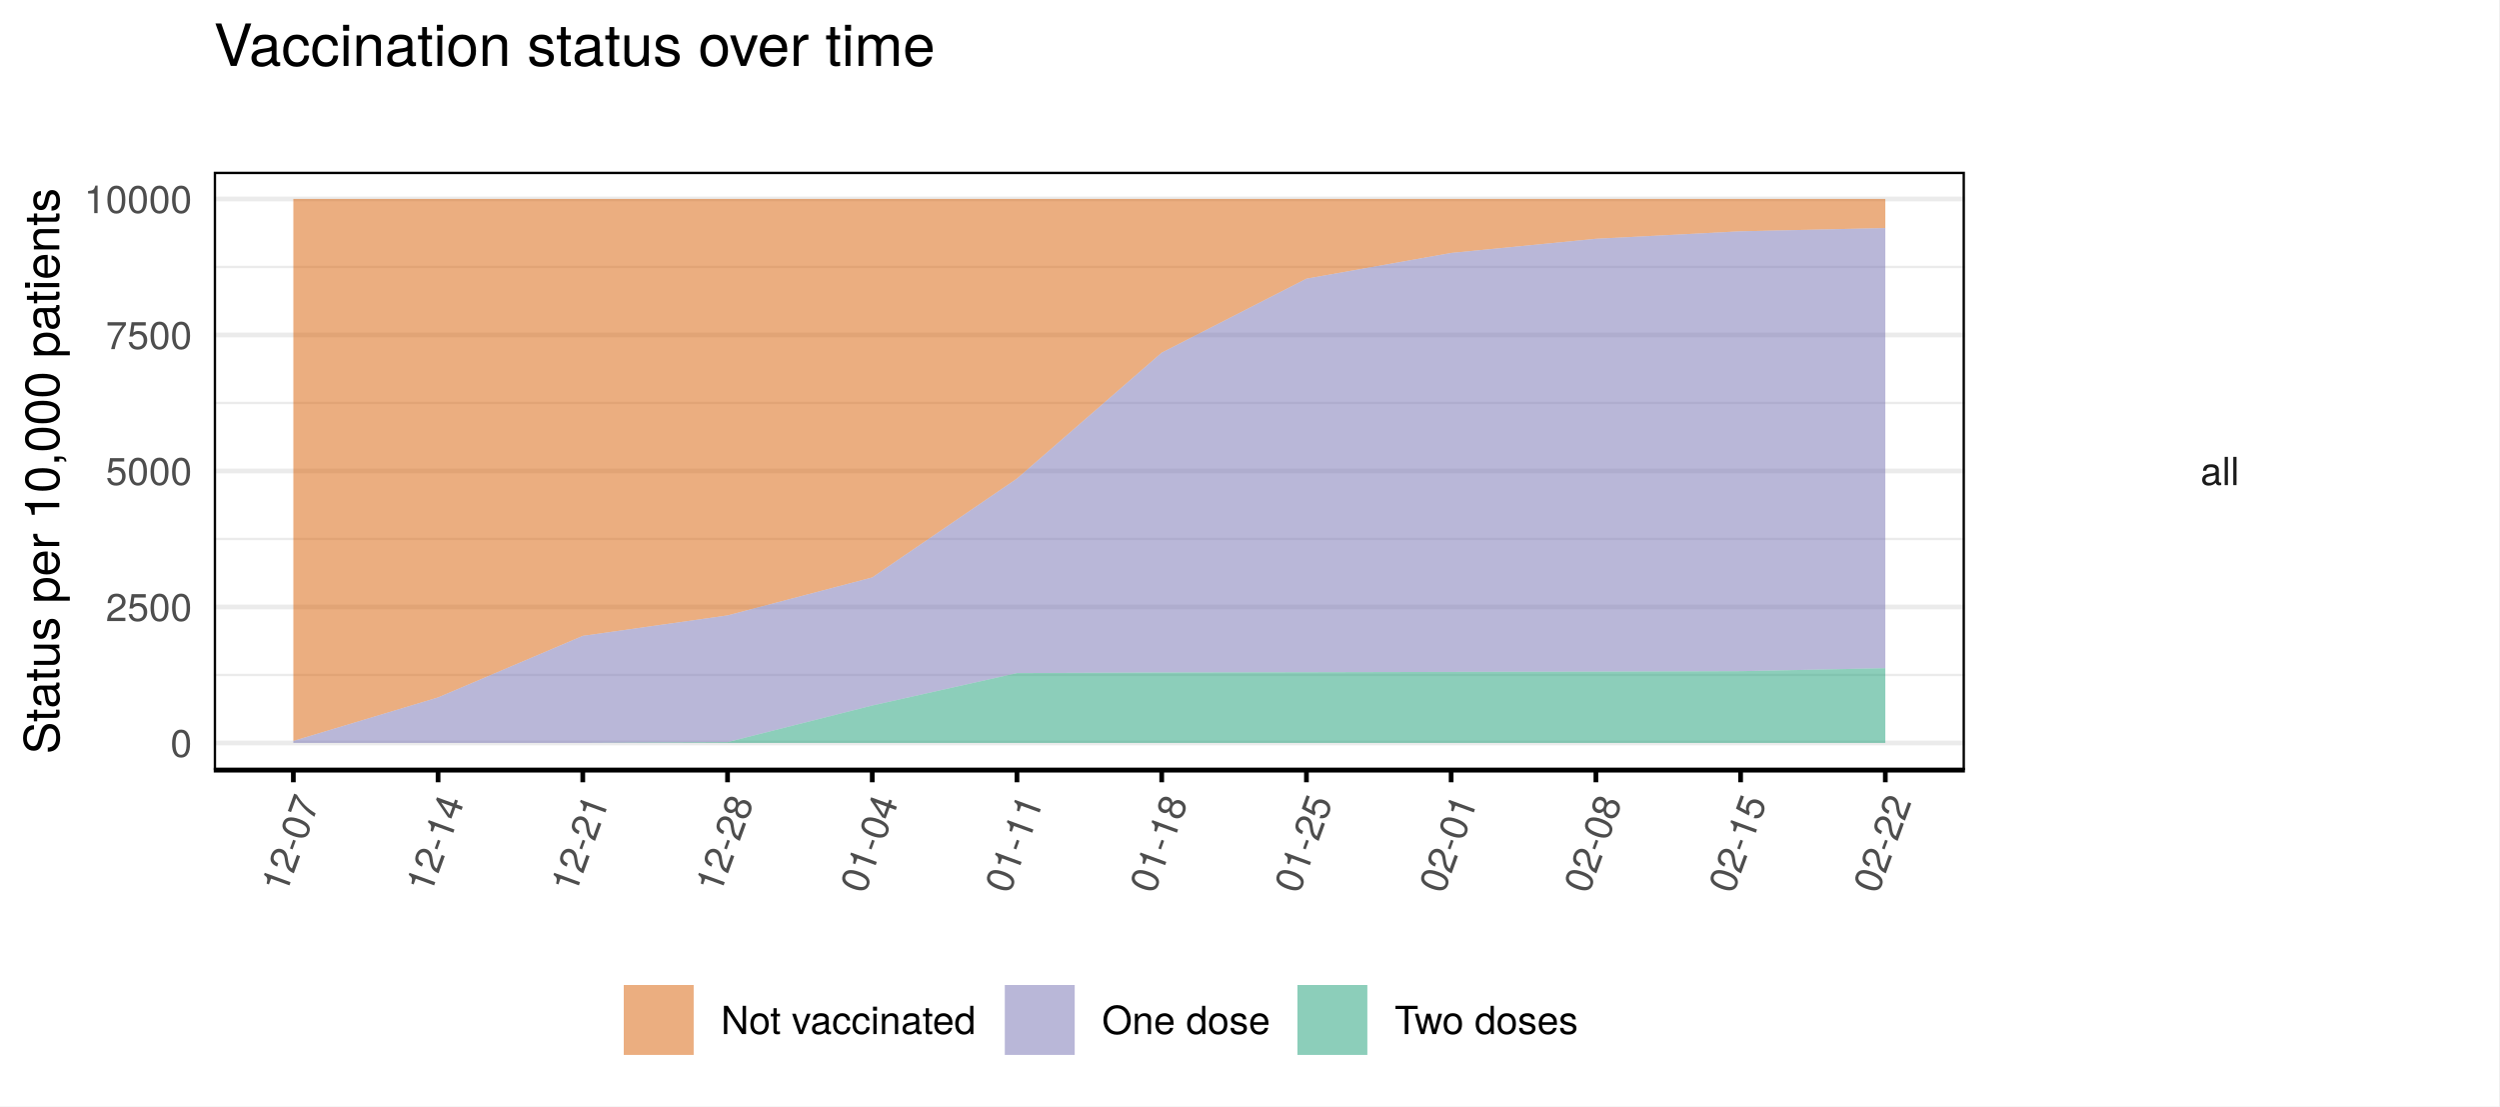
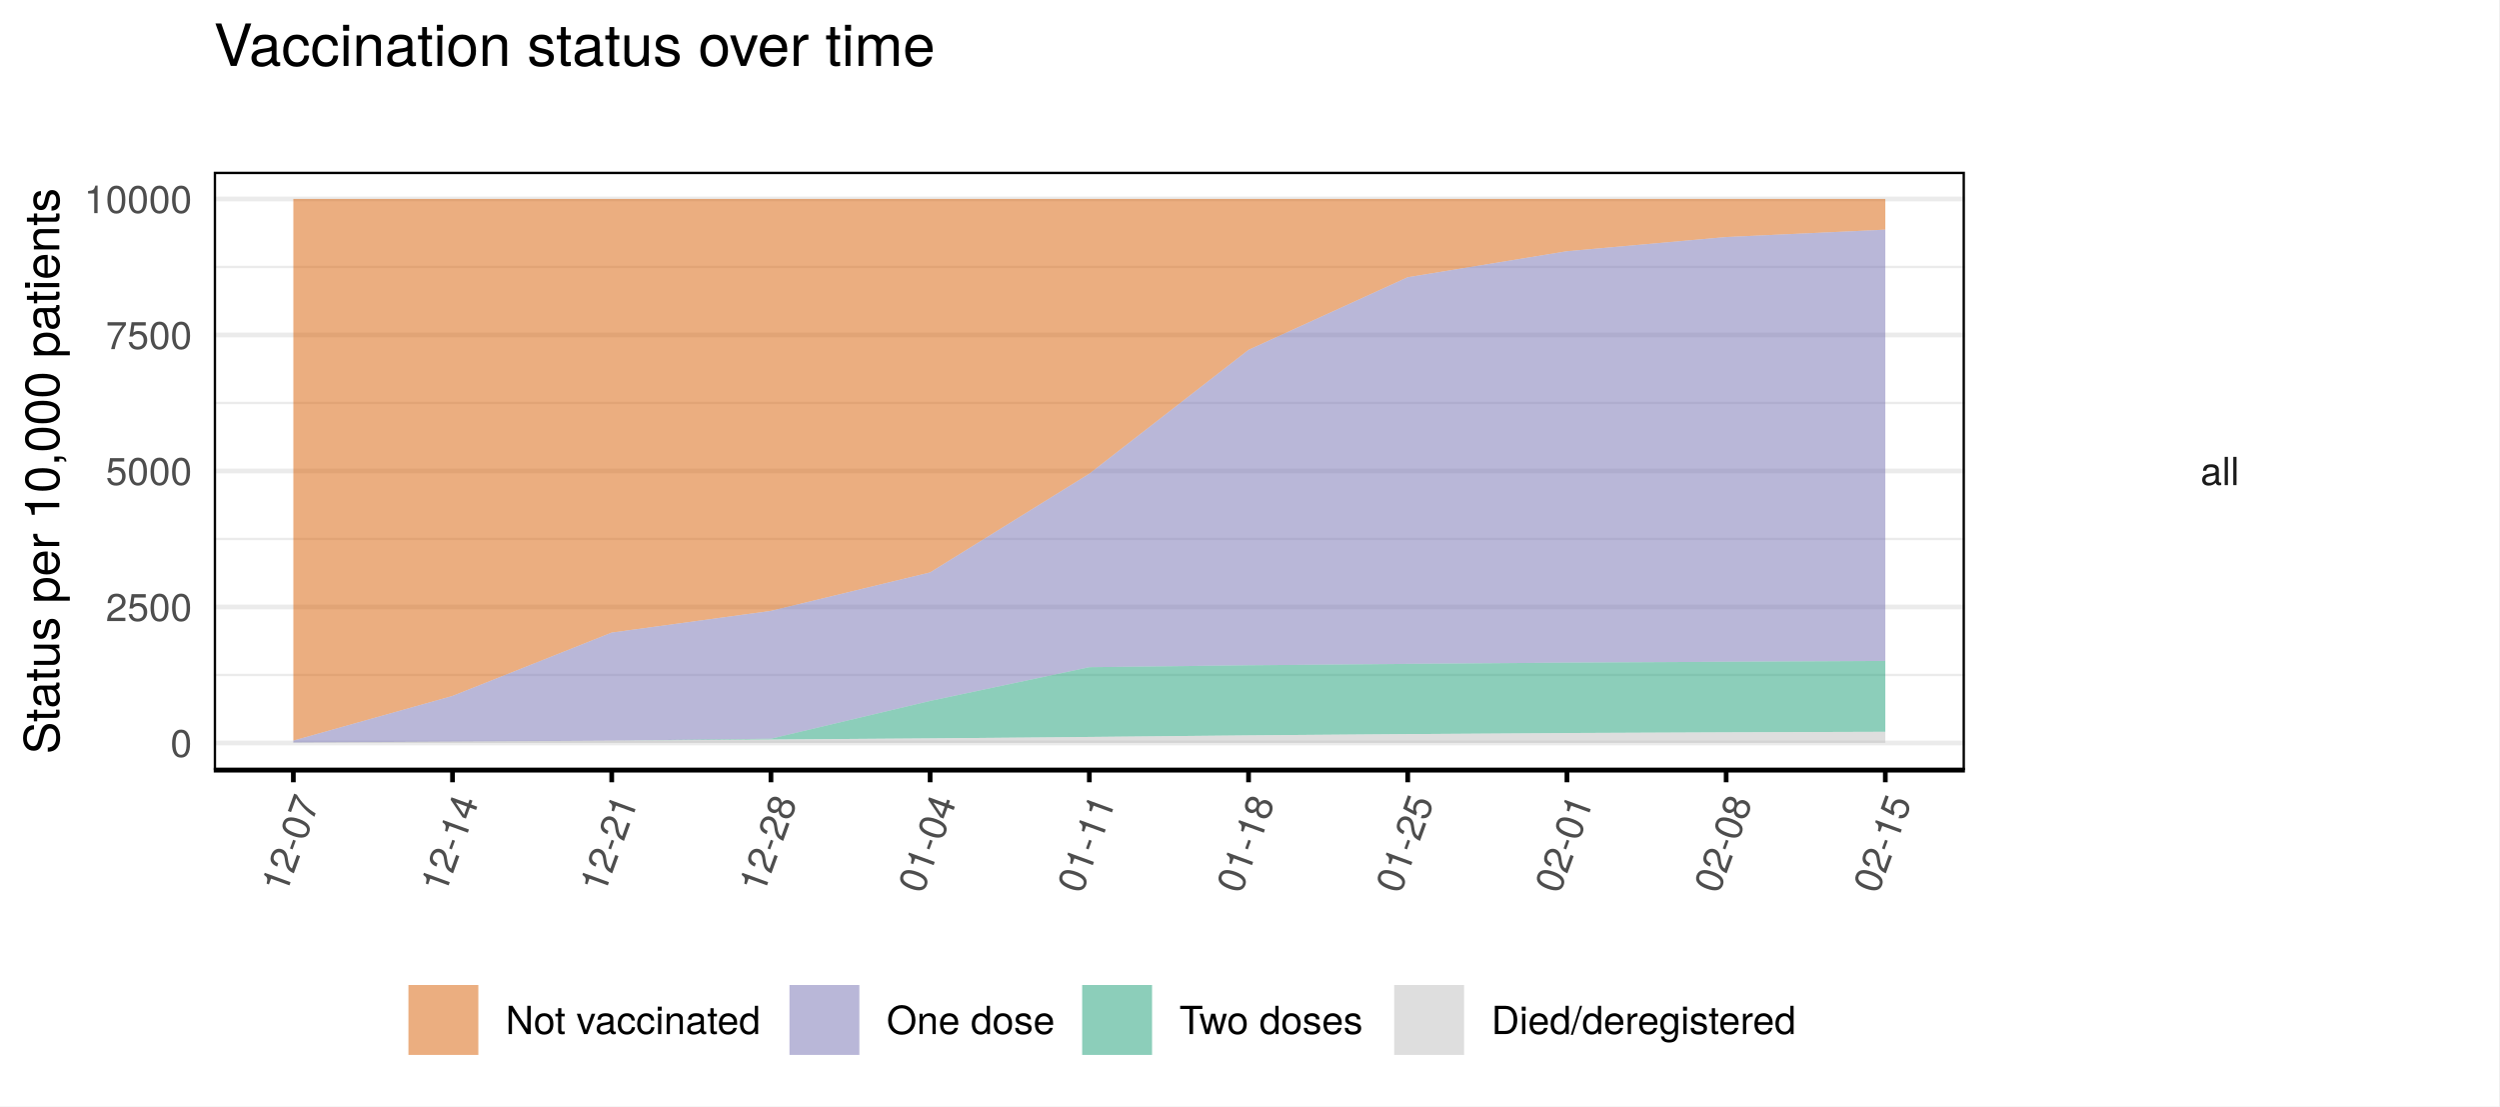
<svg xmlns="http://www.w3.org/2000/svg" viewBox="0 0 566.93 250.90">
  <defs>
    <style type="text/css">
    line, polyline, polygon, path, rect, circle {
      fill: none;
      stroke: #000000;
      stroke-linecap: round;
      stroke-linejoin: round;
      stroke-miterlimit: 10.00;
    }
  </style>
  </defs>
  <rect width="100%" height="100%" style="stroke: none; fill: #FFFFFF;" />
  <defs>
    <clipPath id="cpNDguNDl8NDQ1Ljc3fDE3NC42NXwzOC45NQ==">
      <rect x="48.49" y="38.95" width="397.28" height="135.70" />
    </clipPath>
  </defs>
  <polyline points="48.49,153.06 445.77,153.06 " style="stroke-width: 0.53; stroke: #EBEBEB; stroke-linecap: butt;" clip-path="url(#cpNDguNDl8NDQ1Ljc3fDE3NC42NXwzOC45NQ==)" />
  <polyline points="48.49,122.22 445.77,122.22 " style="stroke-width: 0.53; stroke: #EBEBEB; stroke-linecap: butt;" clip-path="url(#cpNDguNDl8NDQ1Ljc3fDE3NC42NXwzOC45NQ==)" />
  <polyline points="48.49,91.38 445.77,91.38 " style="stroke-width: 0.53; stroke: #EBEBEB; stroke-linecap: butt;" clip-path="url(#cpNDguNDl8NDQ1Ljc3fDE3NC42NXwzOC45NQ==)" />
  <polyline points="48.49,60.54 445.77,60.54 " style="stroke-width: 0.53; stroke: #EBEBEB; stroke-linecap: butt;" clip-path="url(#cpNDguNDl8NDQ1Ljc3fDE3NC42NXwzOC45NQ==)" />
  <polyline points="48.49,168.48 445.77,168.48 " style="stroke-width: 1.07; stroke: #EBEBEB; stroke-linecap: butt;" clip-path="url(#cpNDguNDl8NDQ1Ljc3fDE3NC42NXwzOC45NQ==)" />
  <polyline points="48.49,137.64 445.77,137.64 " style="stroke-width: 1.07; stroke: #EBEBEB; stroke-linecap: butt;" clip-path="url(#cpNDguNDl8NDQ1Ljc3fDE3NC42NXwzOC45NQ==)" />
  <polyline points="48.49,106.80 445.77,106.80 " style="stroke-width: 1.07; stroke: #EBEBEB; stroke-linecap: butt;" clip-path="url(#cpNDguNDl8NDQ1Ljc3fDE3NC42NXwzOC45NQ==)" />
  <polyline points="48.49,75.96 445.77,75.96 " style="stroke-width: 1.07; stroke: #EBEBEB; stroke-linecap: butt;" clip-path="url(#cpNDguNDl8NDQ1Ljc3fDE3NC42NXwzOC45NQ==)" />
  <polyline points="48.49,45.12 445.77,45.12 " style="stroke-width: 1.07; stroke: #EBEBEB; stroke-linecap: butt;" clip-path="url(#cpNDguNDl8NDQ1Ljc3fDE3NC42NXwzOC45NQ==)" />
-   <polygon points="66.55,45.12 99.38,45.12 132.21,45.12 165.05,45.12 197.88,45.12 230.71,45.12 263.55,45.12 296.38,45.12 329.21,45.12 362.05,45.12 394.88,45.12 427.71,45.12 427.71,51.71 394.88,52.45 362.05,54.15 329.21,57.36 296.38,63.20 263.55,79.98 230.71,108.53 197.88,130.95 165.05,139.56 132.21,144.20 99.38,158.16 66.55,168.03 " style="stroke-width: 0.00; stroke: none; fill: #D95F02; fill-opacity: 0.50;" clip-path="url(#cpNDguNDl8NDQ1Ljc3fDE3NC42NXwzOC45NQ==)" />
-   <polyline points="66.55,45.12 99.38,45.12 132.21,45.12 165.05,45.12 197.88,45.12 230.71,45.12 263.55,45.12 296.38,45.12 329.21,45.12 362.05,45.12 394.88,45.12 427.71,45.12 " style="stroke-width: 1.07; stroke: none;" clip-path="url(#cpNDguNDl8NDQ1Ljc3fDE3NC42NXwzOC45NQ==)" />
-   <polygon points="66.55,168.03 99.38,158.16 132.21,144.20 165.05,139.56 197.88,130.95 230.71,108.53 263.55,79.98 296.38,63.20 329.21,57.36 362.05,54.15 394.88,52.45 427.71,51.71 427.71,151.53 394.88,152.20 362.05,152.31 329.21,152.37 296.38,152.45 263.55,152.51 230.71,152.64 197.88,159.99 165.05,168.29 132.21,168.48 99.38,168.48 66.55,168.48 " style="stroke-width: 0.00; stroke: none; fill: #7570B3; fill-opacity: 0.50;" clip-path="url(#cpNDguNDl8NDQ1Ljc3fDE3NC42NXwzOC45NQ==)" />
-   <polyline points="66.55,168.03 99.38,158.16 132.21,144.20 165.05,139.56 197.88,130.95 230.71,108.53 263.55,79.98 296.38,63.20 329.21,57.36 362.05,54.15 394.88,52.45 427.71,51.71 " style="stroke-width: 1.07; stroke: none;" clip-path="url(#cpNDguNDl8NDQ1Ljc3fDE3NC42NXwzOC45NQ==)" />
-   <polygon points="66.55,168.48 99.38,168.48 132.21,168.48 165.05,168.29 197.88,159.99 230.71,152.64 263.55,152.51 296.38,152.45 329.21,152.37 362.05,152.31 394.88,152.20 427.71,151.53 427.71,168.48 394.88,168.48 362.05,168.48 329.21,168.48 296.38,168.48 263.55,168.48 230.71,168.48 197.88,168.48 165.05,168.48 132.21,168.48 99.38,168.48 66.55,168.48 " style="stroke-width: 0.00; stroke: none; fill: #1B9E77; fill-opacity: 0.50;" clip-path="url(#cpNDguNDl8NDQ1Ljc3fDE3NC42NXwzOC45NQ==)" />
-   <polyline points="66.55,168.48 99.38,168.48 132.21,168.48 165.05,168.29 197.88,159.99 230.71,152.64 263.55,152.51 296.38,152.45 329.21,152.37 362.05,152.31 394.88,152.20 427.71,151.53 " style="stroke-width: 1.07; stroke: none;" clip-path="url(#cpNDguNDl8NDQ1Ljc3fDE3NC42NXwzOC45NQ==)" />
+   <polygon points="66.55,45.12 102.66,45.12 138.78,45.12 174.90,45.12 211.01,45.12 247.13,45.12 283.25,45.12 319.36,45.12 355.48,45.12 391.60,45.12 427.71,45.12 427.71,52.08 391.60,53.75 355.48,56.97 319.36,62.87 283.25,79.34 247.13,107.42 211.01,129.81 174.90,138.53 138.78,143.45 102.66,157.82 66.55,167.95 " style="stroke-width: 0.00; stroke: none; fill: #D95F02; fill-opacity: 0.50;" clip-path="url(#cpNDguNDl8NDQ1Ljc3fDE3NC42NXwzOC45NQ==)" />
+   <polyline points="66.55,45.12 102.66,45.12 138.78,45.12 174.90,45.12 211.01,45.12 247.13,45.12 283.25,45.12 319.36,45.12 355.48,45.12 391.60,45.12 427.71,45.12 " style="stroke-width: 1.07; stroke: none;" clip-path="url(#cpNDguNDl8NDQ1Ljc3fDE3NC42NXwzOC45NQ==)" />
+   <polygon points="66.55,167.95 102.66,157.82 138.78,143.45 174.90,138.53 211.01,129.81 247.13,107.42 283.25,79.34 319.36,62.87 355.48,56.97 391.60,53.75 427.71,52.08 427.71,149.88 391.60,150.07 355.48,150.27 319.36,150.55 283.25,150.87 247.13,151.30 211.01,158.95 174.90,167.52 138.78,167.96 102.66,168.18 66.55,168.39 " style="stroke-width: 0.00; stroke: none; fill: #7570B3; fill-opacity: 0.50;" clip-path="url(#cpNDguNDl8NDQ1Ljc3fDE3NC42NXwzOC45NQ==)" />
+   <polyline points="66.55,167.95 102.66,157.82 138.78,143.45 174.90,138.53 211.01,129.81 247.13,107.42 283.25,79.34 319.36,62.87 355.48,56.97 391.60,53.75 427.71,52.08 " style="stroke-width: 1.07; stroke: none;" clip-path="url(#cpNDguNDl8NDQ1Ljc3fDE3NC42NXwzOC45NQ==)" />
+   <polygon points="66.55,168.39 102.66,168.18 138.78,167.96 174.90,167.52 211.01,158.95 247.13,151.30 283.25,150.87 319.36,150.55 355.48,150.27 391.60,150.07 427.71,149.88 427.71,165.95 391.60,166.07 355.48,166.23 319.36,166.47 283.25,166.76 247.13,167.12 211.01,167.44 174.90,167.71 138.78,167.96 102.66,168.18 66.55,168.39 " style="stroke-width: 0.00; stroke: none; fill: #1B9E77; fill-opacity: 0.50;" clip-path="url(#cpNDguNDl8NDQ1Ljc3fDE3NC42NXwzOC45NQ==)" />
+   <polyline points="66.55,168.39 102.66,168.18 138.78,167.96 174.90,167.52 211.01,158.95 247.13,151.30 283.25,150.87 319.36,150.55 355.48,150.27 391.60,150.07 427.71,149.88 " style="stroke-width: 1.07; stroke: none;" clip-path="url(#cpNDguNDl8NDQ1Ljc3fDE3NC42NXwzOC45NQ==)" />
+   <polygon points="66.55,168.39 102.66,168.18 138.78,167.96 174.90,167.71 211.01,167.44 247.13,167.12 283.25,166.76 319.36,166.47 355.48,166.23 391.60,166.07 427.71,165.95 427.71,168.48 391.60,168.48 355.48,168.48 319.36,168.48 283.25,168.48 247.13,168.48 211.01,168.48 174.90,168.48 138.78,168.48 102.66,168.48 66.55,168.48 " style="stroke-width: 0.00; stroke: none; fill: #BEBEBE; fill-opacity: 0.50;" clip-path="url(#cpNDguNDl8NDQ1Ljc3fDE3NC42NXwzOC45NQ==)" />
+   <polyline points="66.55,168.39 102.66,168.18 138.78,167.96 174.90,167.71 211.01,167.44 247.13,167.12 283.25,166.76 319.36,166.47 355.48,166.23 391.60,166.07 427.71,165.95 " style="stroke-width: 1.07; stroke: none;" clip-path="url(#cpNDguNDl8NDQ1Ljc3fDE3NC42NXwzOC45NQ==)" />
  <rect x="48.49" y="38.95" width="397.28" height="135.70" style="stroke-width: 1.07;" clip-path="url(#cpNDguNDl8NDQ1Ljc3fDE3NC42NXwzOC45NQ==)" />
  <defs>
    <clipPath id="cpMC4wMHw1NjYuOTN8MjUwLjkwfDAuMDA=">
      <rect x="0.00" y="0.00" width="566.93" height="250.90" />
    </clipPath>
  </defs>
  <defs>
    <clipPath id="cpNDQ1Ljc3fDU2MS40NXwxNzQuNjV8MzguOTU=">
      <rect x="445.77" y="38.95" width="115.68" height="135.70" />
    </clipPath>
  </defs>
  <defs>
    <clipPath id="cpNDk0LjgzfDUxMi4zOXwxNzQuNjV8MzguOTU=">
      <rect x="494.83" y="38.95" width="17.57" height="135.70" />
    </clipPath>
  </defs>
  <g clip-path="url(#cpNDk0LjgzfDUxMi4zOXwxNzQuNjV8MzguOTU=)">
    <text x="499.21" y="110.01" style="font-size: 8.80px; fill: #1A1A1A; font-family: TeX Gyre Heros;" textLength="8.80px" lengthAdjust="spacingAndGlyphs">all</text>
  </g>
  <defs>
    <clipPath id="cpNDQ1Ljc3fDU2MS40NXwxNzQuNjV8MzguOTU=">
      <rect x="445.77" y="38.95" width="115.68" height="135.70" />
    </clipPath>
  </defs>
  <defs>
    <clipPath id="cpMC4wMHw1NjYuOTN8MjUwLjkwfDAuMDA=">
      <rect x="0.00" y="0.00" width="566.93" height="250.90" />
    </clipPath>
  </defs>
  <polyline points="48.49,174.65 445.77,174.65 " style="stroke-width: 1.07; stroke-linecap: butt;" clip-path="url(#cpMC4wMHw1NjYuOTN8MjUwLjkwfDAuMDA=)" />
  <polyline points="66.55,177.39 66.55,174.65 " style="stroke-width: 1.07; stroke-linecap: butt;" clip-path="url(#cpMC4wMHw1NjYuOTN8MjUwLjkwfDAuMDA=)" />
-   <polyline points="99.38,177.39 99.38,174.65 " style="stroke-width: 1.07; stroke-linecap: butt;" clip-path="url(#cpMC4wMHw1NjYuOTN8MjUwLjkwfDAuMDA=)" />
-   <polyline points="132.21,177.39 132.21,174.65 " style="stroke-width: 1.07; stroke-linecap: butt;" clip-path="url(#cpMC4wMHw1NjYuOTN8MjUwLjkwfDAuMDA=)" />
-   <polyline points="165.05,177.39 165.05,174.65 " style="stroke-width: 1.07; stroke-linecap: butt;" clip-path="url(#cpMC4wMHw1NjYuOTN8MjUwLjkwfDAuMDA=)" />
-   <polyline points="197.88,177.39 197.88,174.65 " style="stroke-width: 1.07; stroke-linecap: butt;" clip-path="url(#cpMC4wMHw1NjYuOTN8MjUwLjkwfDAuMDA=)" />
-   <polyline points="230.71,177.39 230.71,174.65 " style="stroke-width: 1.07; stroke-linecap: butt;" clip-path="url(#cpMC4wMHw1NjYuOTN8MjUwLjkwfDAuMDA=)" />
-   <polyline points="263.55,177.39 263.55,174.65 " style="stroke-width: 1.07; stroke-linecap: butt;" clip-path="url(#cpMC4wMHw1NjYuOTN8MjUwLjkwfDAuMDA=)" />
-   <polyline points="296.38,177.39 296.38,174.65 " style="stroke-width: 1.07; stroke-linecap: butt;" clip-path="url(#cpMC4wMHw1NjYuOTN8MjUwLjkwfDAuMDA=)" />
-   <polyline points="329.21,177.39 329.21,174.65 " style="stroke-width: 1.07; stroke-linecap: butt;" clip-path="url(#cpMC4wMHw1NjYuOTN8MjUwLjkwfDAuMDA=)" />
-   <polyline points="362.05,177.39 362.05,174.65 " style="stroke-width: 1.07; stroke-linecap: butt;" clip-path="url(#cpMC4wMHw1NjYuOTN8MjUwLjkwfDAuMDA=)" />
-   <polyline points="394.88,177.39 394.88,174.65 " style="stroke-width: 1.07; stroke-linecap: butt;" clip-path="url(#cpMC4wMHw1NjYuOTN8MjUwLjkwfDAuMDA=)" />
+   <polyline points="102.66,177.39 102.66,174.65 " style="stroke-width: 1.07; stroke-linecap: butt;" clip-path="url(#cpMC4wMHw1NjYuOTN8MjUwLjkwfDAuMDA=)" />
+   <polyline points="138.78,177.39 138.78,174.65 " style="stroke-width: 1.07; stroke-linecap: butt;" clip-path="url(#cpMC4wMHw1NjYuOTN8MjUwLjkwfDAuMDA=)" />
+   <polyline points="174.90,177.39 174.90,174.65 " style="stroke-width: 1.07; stroke-linecap: butt;" clip-path="url(#cpMC4wMHw1NjYuOTN8MjUwLjkwfDAuMDA=)" />
+   <polyline points="211.01,177.39 211.01,174.65 " style="stroke-width: 1.07; stroke-linecap: butt;" clip-path="url(#cpMC4wMHw1NjYuOTN8MjUwLjkwfDAuMDA=)" />
+   <polyline points="247.13,177.39 247.13,174.65 " style="stroke-width: 1.07; stroke-linecap: butt;" clip-path="url(#cpMC4wMHw1NjYuOTN8MjUwLjkwfDAuMDA=)" />
+   <polyline points="283.25,177.39 283.25,174.65 " style="stroke-width: 1.07; stroke-linecap: butt;" clip-path="url(#cpMC4wMHw1NjYuOTN8MjUwLjkwfDAuMDA=)" />
+   <polyline points="319.36,177.39 319.36,174.65 " style="stroke-width: 1.07; stroke-linecap: butt;" clip-path="url(#cpMC4wMHw1NjYuOTN8MjUwLjkwfDAuMDA=)" />
+   <polyline points="355.48,177.39 355.48,174.65 " style="stroke-width: 1.07; stroke-linecap: butt;" clip-path="url(#cpMC4wMHw1NjYuOTN8MjUwLjkwfDAuMDA=)" />
+   <polyline points="391.60,177.39 391.60,174.65 " style="stroke-width: 1.07; stroke-linecap: butt;" clip-path="url(#cpMC4wMHw1NjYuOTN8MjUwLjkwfDAuMDA=)" />
  <polyline points="427.71,177.39 427.71,174.65 " style="stroke-width: 1.07; stroke-linecap: butt;" clip-path="url(#cpMC4wMHw1NjYuOTN8MjUwLjkwfDAuMDA=)" />
  <g clip-path="url(#cpMC4wMHw1NjYuOTN8MjUwLjkwfDAuMDA=)">
    <text transform="translate(64.88,202.92) rotate(-70)" style="font-size: 8.80px; fill: #4D4D4D; font-family: TeX Gyre Heros;" textLength="22.50px" lengthAdjust="spacingAndGlyphs">12-07</text>
  </g>
  <g clip-path="url(#cpMC4wMHw1NjYuOTN8MjUwLjkwfDAuMDA=)">
-     <text transform="translate(97.71,202.92) rotate(-70)" style="font-size: 8.80px; fill: #4D4D4D; font-family: TeX Gyre Heros;" textLength="22.50px" lengthAdjust="spacingAndGlyphs">12-14</text>
+     <text transform="translate(101.00,202.92) rotate(-70)" style="font-size: 8.80px; fill: #4D4D4D; font-family: TeX Gyre Heros;" textLength="22.50px" lengthAdjust="spacingAndGlyphs">12-14</text>
  </g>
  <g clip-path="url(#cpMC4wMHw1NjYuOTN8MjUwLjkwfDAuMDA=)">
-     <text transform="translate(130.55,202.92) rotate(-70)" style="font-size: 8.80px; fill: #4D4D4D; font-family: TeX Gyre Heros;" textLength="22.50px" lengthAdjust="spacingAndGlyphs">12-21</text>
+     <text transform="translate(137.11,202.92) rotate(-70)" style="font-size: 8.80px; fill: #4D4D4D; font-family: TeX Gyre Heros;" textLength="22.50px" lengthAdjust="spacingAndGlyphs">12-21</text>
  </g>
  <g clip-path="url(#cpMC4wMHw1NjYuOTN8MjUwLjkwfDAuMDA=)">
-     <text transform="translate(163.38,202.92) rotate(-70)" style="font-size: 8.80px; fill: #4D4D4D; font-family: TeX Gyre Heros;" textLength="22.50px" lengthAdjust="spacingAndGlyphs">12-28</text>
+     <text transform="translate(173.23,202.92) rotate(-70)" style="font-size: 8.80px; fill: #4D4D4D; font-family: TeX Gyre Heros;" textLength="22.50px" lengthAdjust="spacingAndGlyphs">12-28</text>
  </g>
  <g clip-path="url(#cpMC4wMHw1NjYuOTN8MjUwLjkwfDAuMDA=)">
-     <text transform="translate(196.21,202.92) rotate(-70)" style="font-size: 8.80px; fill: #4D4D4D; font-family: TeX Gyre Heros;" textLength="22.50px" lengthAdjust="spacingAndGlyphs">01-04</text>
+     <text transform="translate(209.35,202.92) rotate(-70)" style="font-size: 8.80px; fill: #4D4D4D; font-family: TeX Gyre Heros;" textLength="22.50px" lengthAdjust="spacingAndGlyphs">01-04</text>
  </g>
  <g clip-path="url(#cpMC4wMHw1NjYuOTN8MjUwLjkwfDAuMDA=)">
-     <text transform="translate(229.05,202.92) rotate(-70)" style="font-size: 8.80px; fill: #4D4D4D; font-family: TeX Gyre Heros;" textLength="22.50px" lengthAdjust="spacingAndGlyphs">01-11</text>
+     <text transform="translate(245.46,202.92) rotate(-70)" style="font-size: 8.80px; fill: #4D4D4D; font-family: TeX Gyre Heros;" textLength="22.50px" lengthAdjust="spacingAndGlyphs">01-11</text>
  </g>
  <g clip-path="url(#cpMC4wMHw1NjYuOTN8MjUwLjkwfDAuMDA=)">
-     <text transform="translate(261.88,202.92) rotate(-70)" style="font-size: 8.80px; fill: #4D4D4D; font-family: TeX Gyre Heros;" textLength="22.50px" lengthAdjust="spacingAndGlyphs">01-18</text>
+     <text transform="translate(281.58,202.92) rotate(-70)" style="font-size: 8.80px; fill: #4D4D4D; font-family: TeX Gyre Heros;" textLength="22.50px" lengthAdjust="spacingAndGlyphs">01-18</text>
  </g>
  <g clip-path="url(#cpMC4wMHw1NjYuOTN8MjUwLjkwfDAuMDA=)">
-     <text transform="translate(294.71,202.92) rotate(-70)" style="font-size: 8.80px; fill: #4D4D4D; font-family: TeX Gyre Heros;" textLength="22.50px" lengthAdjust="spacingAndGlyphs">01-25</text>
+     <text transform="translate(317.70,202.92) rotate(-70)" style="font-size: 8.80px; fill: #4D4D4D; font-family: TeX Gyre Heros;" textLength="22.50px" lengthAdjust="spacingAndGlyphs">01-25</text>
  </g>
  <g clip-path="url(#cpMC4wMHw1NjYuOTN8MjUwLjkwfDAuMDA=)">
-     <text transform="translate(327.55,202.92) rotate(-70)" style="font-size: 8.80px; fill: #4D4D4D; font-family: TeX Gyre Heros;" textLength="22.50px" lengthAdjust="spacingAndGlyphs">02-01</text>
+     <text transform="translate(353.81,202.92) rotate(-70)" style="font-size: 8.80px; fill: #4D4D4D; font-family: TeX Gyre Heros;" textLength="22.50px" lengthAdjust="spacingAndGlyphs">02-01</text>
  </g>
  <g clip-path="url(#cpMC4wMHw1NjYuOTN8MjUwLjkwfDAuMDA=)">
-     <text transform="translate(360.38,202.92) rotate(-70)" style="font-size: 8.80px; fill: #4D4D4D; font-family: TeX Gyre Heros;" textLength="22.50px" lengthAdjust="spacingAndGlyphs">02-08</text>
+     <text transform="translate(389.93,202.92) rotate(-70)" style="font-size: 8.80px; fill: #4D4D4D; font-family: TeX Gyre Heros;" textLength="22.50px" lengthAdjust="spacingAndGlyphs">02-08</text>
  </g>
  <g clip-path="url(#cpMC4wMHw1NjYuOTN8MjUwLjkwfDAuMDA=)">
-     <text transform="translate(393.21,202.92) rotate(-70)" style="font-size: 8.80px; fill: #4D4D4D; font-family: TeX Gyre Heros;" textLength="22.50px" lengthAdjust="spacingAndGlyphs">02-15</text>
-   </g>
-   <g clip-path="url(#cpMC4wMHw1NjYuOTN8MjUwLjkwfDAuMDA=)">
-     <text transform="translate(426.05,202.92) rotate(-70)" style="font-size: 8.80px; fill: #4D4D4D; font-family: TeX Gyre Heros;" textLength="22.50px" lengthAdjust="spacingAndGlyphs">02-22</text>
+     <text transform="translate(426.05,202.92) rotate(-70)" style="font-size: 8.80px; fill: #4D4D4D; font-family: TeX Gyre Heros;" textLength="22.50px" lengthAdjust="spacingAndGlyphs">02-15</text>
  </g>
  <g clip-path="url(#cpMC4wMHw1NjYuOTN8MjUwLjkwfDAuMDA=)">
    <text x="38.66" y="171.69" style="font-size: 8.80px; fill: #4D4D4D; font-family: TeX Gyre Heros;" textLength="4.89px" lengthAdjust="spacingAndGlyphs">0</text>
  </g>
  <g clip-path="url(#cpMC4wMHw1NjYuOTN8MjUwLjkwfDAuMDA=)">
    <text x="23.99" y="140.85" style="font-size: 8.80px; fill: #4D4D4D; font-family: TeX Gyre Heros;" textLength="19.57px" lengthAdjust="spacingAndGlyphs">2500</text>
  </g>
  <g clip-path="url(#cpMC4wMHw1NjYuOTN8MjUwLjkwfDAuMDA=)">
    <text x="23.99" y="110.01" style="font-size: 8.80px; fill: #4D4D4D; font-family: TeX Gyre Heros;" textLength="19.57px" lengthAdjust="spacingAndGlyphs">5000</text>
  </g>
  <g clip-path="url(#cpMC4wMHw1NjYuOTN8MjUwLjkwfDAuMDA=)">
    <text x="23.99" y="79.17" style="font-size: 8.80px; fill: #4D4D4D; font-family: TeX Gyre Heros;" textLength="19.57px" lengthAdjust="spacingAndGlyphs">7500</text>
  </g>
  <g clip-path="url(#cpMC4wMHw1NjYuOTN8MjUwLjkwfDAuMDA=)">
    <text x="19.09" y="48.33" style="font-size: 8.80px; fill: #4D4D4D; font-family: TeX Gyre Heros;" textLength="24.46px" lengthAdjust="spacingAndGlyphs">10000</text>
  </g>
  <g clip-path="url(#cpMC4wMHw1NjYuOTN8MjUwLjkwfDAuMDA=)">
    <text transform="translate(13.45,171.01) rotate(-90)" style="font-size: 11.00px; font-family: TeX Gyre Heros;" textLength="128.41px" lengthAdjust="spacingAndGlyphs">Status per 10,000 patients</text>
  </g>
-   <rect x="141.51" y="223.37" width="15.86" height="15.86" style="stroke-width: 1.07; stroke: none; stroke-linecap: square; stroke-linejoin: miter; fill: #D95F02; fill-opacity: 0.50;" clip-path="url(#cpMC4wMHw1NjYuOTN8MjUwLjkwfDAuMDA=)" />
-   <rect x="227.95" y="223.37" width="15.86" height="15.86" style="stroke-width: 1.07; stroke: none; stroke-linecap: square; stroke-linejoin: miter; fill: #7570B3; fill-opacity: 0.50;" clip-path="url(#cpMC4wMHw1NjYuOTN8MjUwLjkwfDAuMDA=)" />
-   <rect x="294.34" y="223.37" width="15.86" height="15.86" style="stroke-width: 1.07; stroke: none; stroke-linecap: square; stroke-linejoin: miter; fill: #1B9E77; fill-opacity: 0.50;" clip-path="url(#cpMC4wMHw1NjYuOTN8MjUwLjkwfDAuMDA=)" />
+   <rect x="92.66" y="223.37" width="15.86" height="15.86" style="stroke-width: 1.07; stroke: none; stroke-linecap: square; stroke-linejoin: miter; fill: #D95F02; fill-opacity: 0.50;" clip-path="url(#cpMC4wMHw1NjYuOTN8MjUwLjkwfDAuMDA=)" />
+   <rect x="179.10" y="223.37" width="15.86" height="15.86" style="stroke-width: 1.07; stroke: none; stroke-linecap: square; stroke-linejoin: miter; fill: #7570B3; fill-opacity: 0.50;" clip-path="url(#cpMC4wMHw1NjYuOTN8MjUwLjkwfDAuMDA=)" />
+   <rect x="245.50" y="223.37" width="15.86" height="15.86" style="stroke-width: 1.07; stroke: none; stroke-linecap: square; stroke-linejoin: miter; fill: #1B9E77; fill-opacity: 0.50;" clip-path="url(#cpMC4wMHw1NjYuOTN8MjUwLjkwfDAuMDA=)" />
+   <rect x="316.29" y="223.37" width="15.86" height="15.86" style="stroke-width: 1.07; stroke: none; stroke-linecap: square; stroke-linejoin: miter; fill: #BEBEBE; fill-opacity: 0.50;" clip-path="url(#cpMC4wMHw1NjYuOTN8MjUwLjkwfDAuMDA=)" />
  <g clip-path="url(#cpMC4wMHw1NjYuOTN8MjUwLjkwfDAuMDA=)">
-     <text x="163.56" y="234.50" style="font-size: 8.80px; font-family: TeX Gyre Heros;" textLength="58.20px" lengthAdjust="spacingAndGlyphs">Not vaccinated</text>
+     <text x="114.71" y="234.50" style="font-size: 8.80px; font-family: TeX Gyre Heros;" textLength="58.20px" lengthAdjust="spacingAndGlyphs">Not vaccinated</text>
  </g>
  <g clip-path="url(#cpMC4wMHw1NjYuOTN8MjUwLjkwfDAuMDA=)">
-     <text x="250.00" y="234.50" style="font-size: 8.80px; font-family: TeX Gyre Heros;" textLength="38.16px" lengthAdjust="spacingAndGlyphs">One dose</text>
+     <text x="201.15" y="234.50" style="font-size: 8.80px; font-family: TeX Gyre Heros;" textLength="38.16px" lengthAdjust="spacingAndGlyphs">One dose</text>
  </g>
  <g clip-path="url(#cpMC4wMHw1NjYuOTN8MjUwLjkwfDAuMDA=)">
-     <text x="316.39" y="234.50" style="font-size: 8.80px; font-family: TeX Gyre Heros;" textLength="42.55px" lengthAdjust="spacingAndGlyphs">Two doses</text>
+     <text x="267.55" y="234.50" style="font-size: 8.80px; font-family: TeX Gyre Heros;" textLength="42.55px" lengthAdjust="spacingAndGlyphs">Two doses</text>
+   </g>
+   <g clip-path="url(#cpMC4wMHw1NjYuOTN8MjUwLjkwfDAuMDA=)">
+     <text x="338.34" y="234.50" style="font-size: 8.80px; font-family: TeX Gyre Heros;" textLength="69.45px" lengthAdjust="spacingAndGlyphs">Died/deregistered</text>
  </g>
  <g clip-path="url(#cpMC4wMHw1NjYuOTN8MjUwLjkwfDAuMDA=)">
    <text x="48.49" y="14.95" style="font-size: 13.20px; font-family: TeX Gyre Heros;" textLength="165.07px" lengthAdjust="spacingAndGlyphs">Vaccination status over time</text>
  </g>
</svg>
